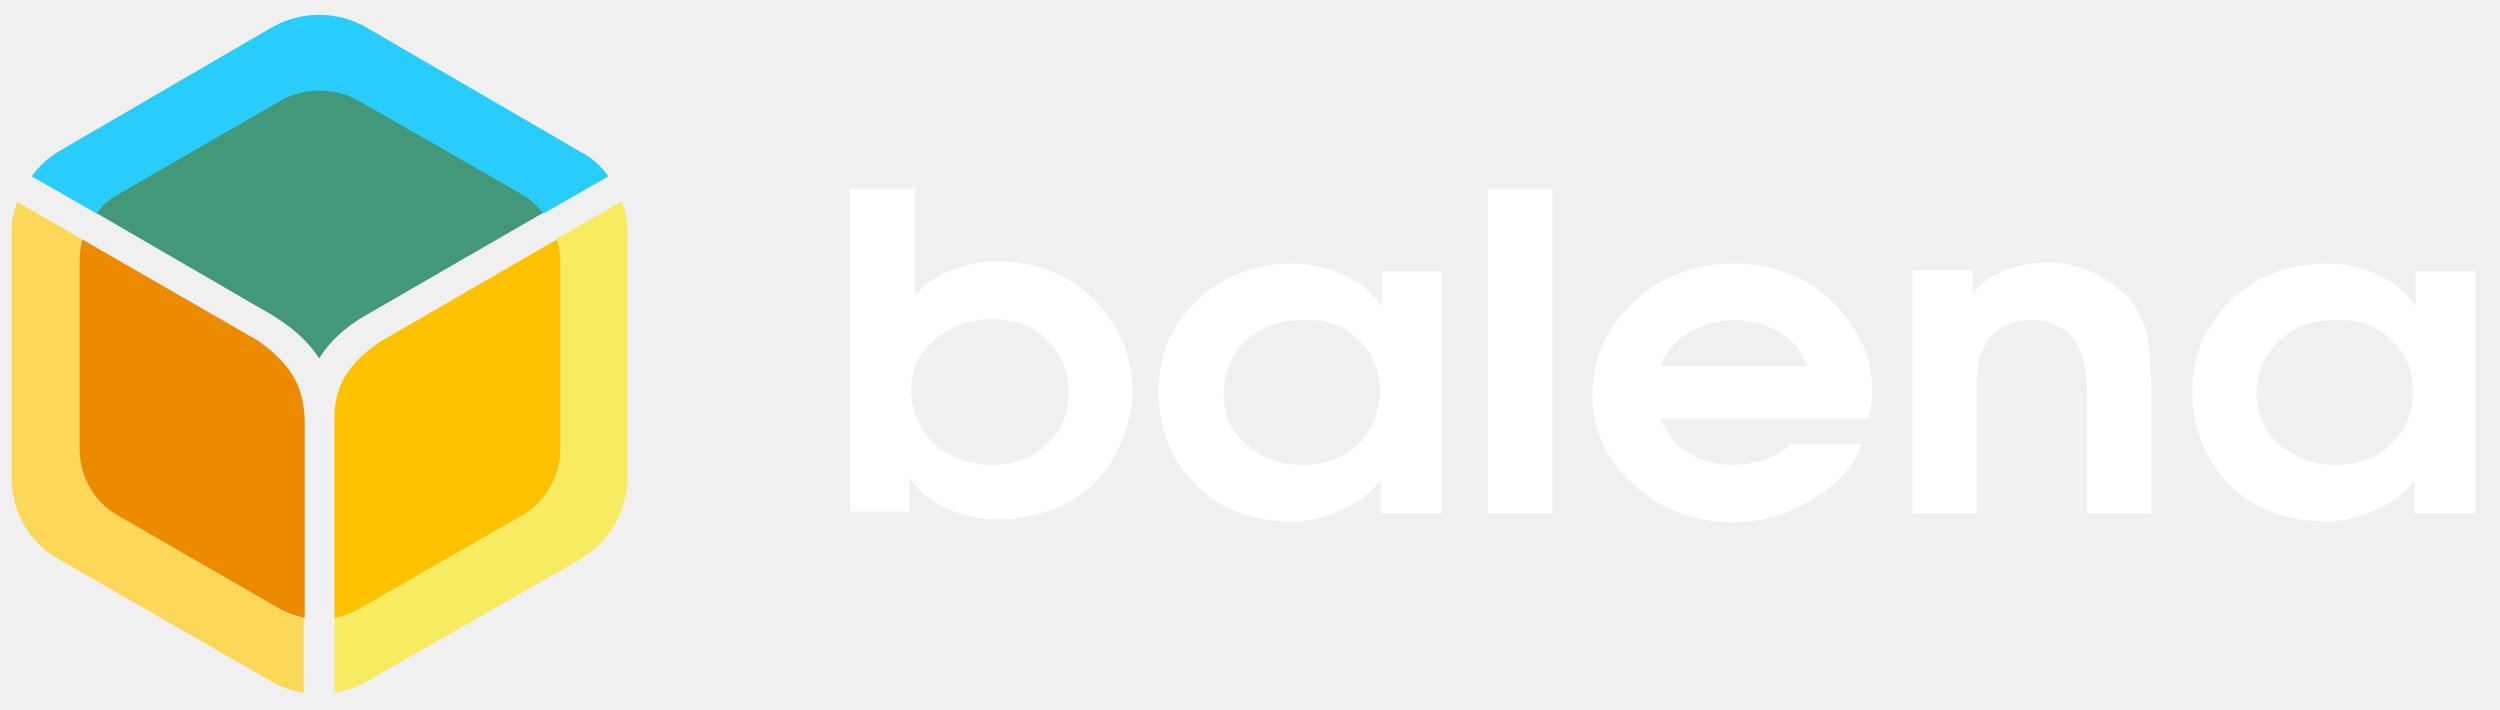
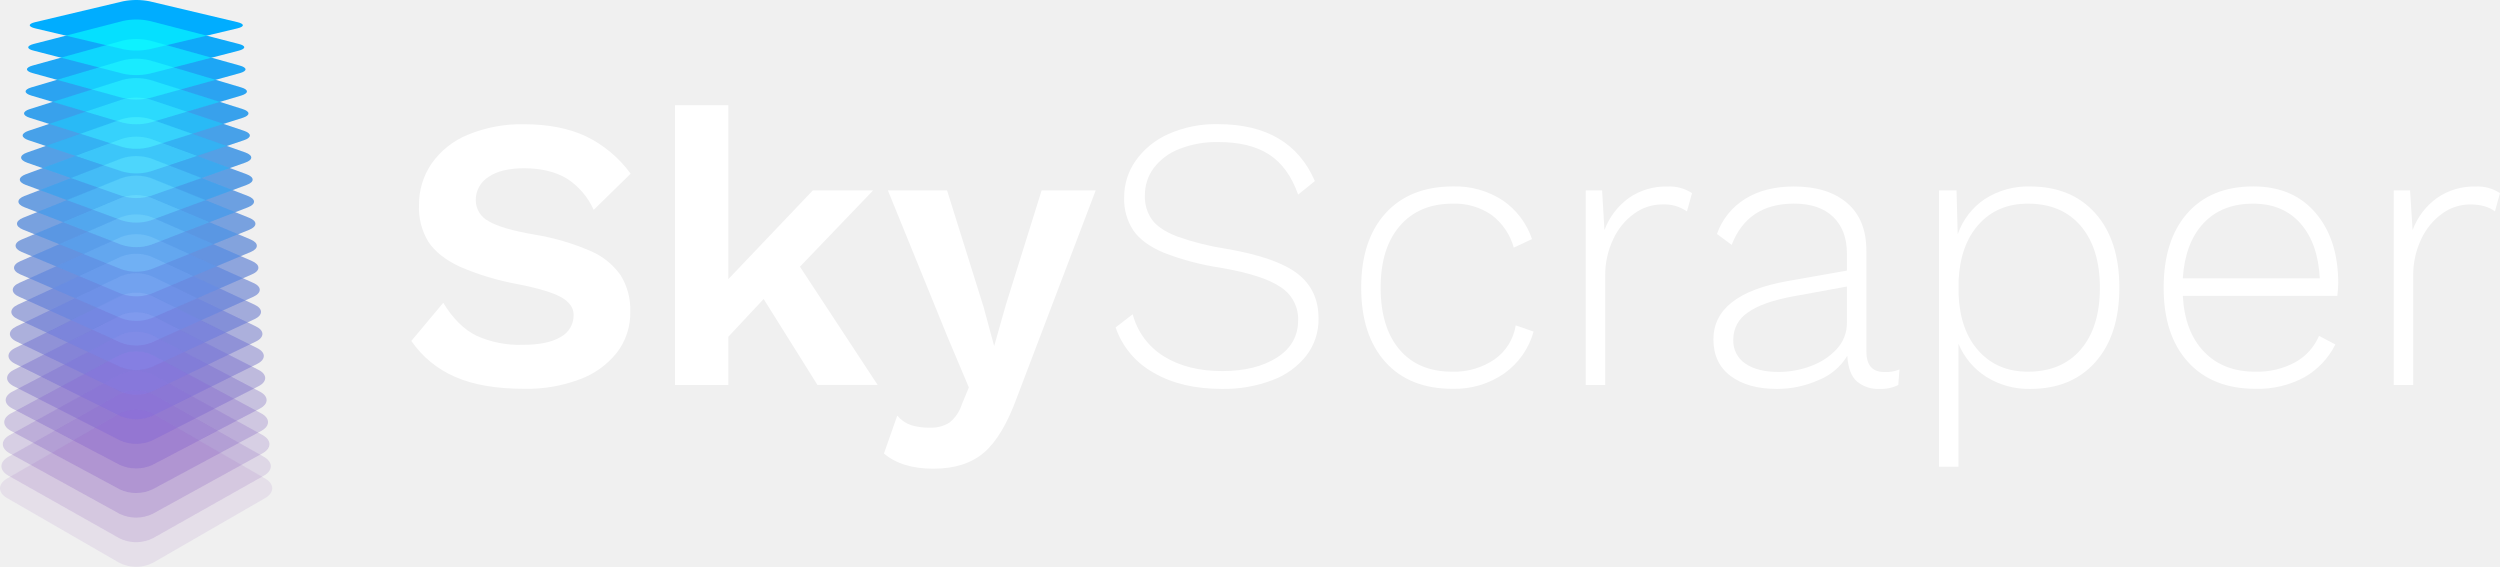
- <svg xmlns="http://www.w3.org/2000/svg" version="1.1" x="0px" y="0px" viewBox="0 0 260.9 74" style="enable-background:new 0 0 260.9 74;" xml:space="preserve">
-   <style type="text/css">
- 	.st0{display:none;}
- 	.st1{display:inline;}
- 	.st2{fill:#FFFFFF;}
- 	.st3{fill:#FFC100;}
- 	.st4{fill:#F6EB61;}
- 	.st5{fill:#439879;}
- 	.st6{fill:#28CDFB;}
- 	.st7{fill:#FDD757;}
- 	.st8{fill:#EC8B00;}
- </style>
-   <g id="Ebene_1">
-     <g>
-       <path class="st2" d="M88.8,19.7h6.7v11.1h0.1c0.7-1,1.7-1.7,2.9-2.3c1.2-0.5,2.5-0.9,3.8-1.1c0.3,0,0.7-0.1,1-0.1    c0.3,0,0.6,0,0.9,0c4.1,0,7.5,1.4,10.1,4.1c2.6,2.7,3.9,5.9,3.9,9.4c0,0.5,0,1.1-0.1,1.6c-0.1,0.6-0.2,1.1-0.4,1.7    c-0.3,1.1-0.7,2.2-1.2,3.2c-0.5,1-1.2,2-1.9,2.7c-1.2,1.4-2.8,2.4-4.6,3.1c-1.8,0.7-3.7,1.1-5.6,1.1c-1.9,0-3.7-0.3-5.3-1    c-1.6-0.7-3-1.7-4.1-3.2l-0.1,0v3.4h-6.2V19.7z M97.6,35.4c-1.7,1.4-2.5,3.1-2.5,5.2c0,2.2,0.8,4.1,2.3,5.6    c1.5,1.5,3.6,2.3,6.1,2.3c2.4,0,4.3-0.7,5.8-2.2c1.5-1.4,2.2-3.2,2.2-5.4c0-2.1-0.7-3.9-2.2-5.4c-1.5-1.5-3.4-2.2-5.8-2.2    C101.2,33.3,99.3,34,97.6,35.4z" />
-       <path class="st2" d="M150.3,53.6h-6.2v-3.4h-0.1c-0.8,1.1-1.9,2-3.3,2.7c-1.4,0.7-2.8,1.2-4.3,1.4c-0.3,0-0.6,0.1-0.9,0.1    c-0.3,0-0.6,0-0.9,0c-2.2,0-4.1-0.4-5.8-1.1c-1.7-0.7-3.2-1.8-4.4-3.1c-1.1-1.2-2-2.6-2.6-4.2c-0.6-1.6-0.9-3.3-0.9-5    c0-1.8,0.3-3.4,0.8-4.9c0.6-1.5,1.5-2.9,2.7-4.2c1.4-1.5,3-2.6,4.7-3.3c1.7-0.7,3.6-1.1,5.7-1.1c1.9,0,3.7,0.4,5.3,1.1    c1.6,0.7,3,1.8,4.1,3.3v-3.6h6.2V53.6z M144,40.8c0-2.1-0.7-3.9-2.2-5.3c-1.5-1.5-3.4-2.2-5.8-2.1c-2.5,0-4.5,0.7-6,2.2    c-1.6,1.5-2.3,3.4-2.3,5.6c0,2.1,0.8,3.8,2.4,5.2c1.6,1.4,3.6,2.1,5.8,2.1c2.4,0,4.4-0.7,5.9-2.2C143.2,44.9,144,43,144,40.8    L144,40.8z" />
-       <path class="st2" d="M155.3,19.7h6.7v33.9h-6.7V19.7z" />
-       <path class="st2" d="M173.3,43.6c0.5,1.5,1.4,2.7,2.8,3.6c1.4,0.9,2.9,1.3,4.6,1.3c1.3,0,2.5-0.2,3.6-0.6c1.1-0.4,2-0.9,2.6-1.6    l7.4,0c-0.8,2.3-2.5,4.2-5.1,5.8c-2.6,1.6-5.3,2.4-8.3,2.4c-4.1,0-7.5-1.3-10.4-3.9c-2.9-2.6-4.3-5.7-4.3-9.4c0-3.8,1.4-7,4.3-9.7    c2.9-2.7,6.4-4,10.5-4c4,0,7.4,1.3,10.2,4c2.8,2.7,4.2,5.8,4.2,9.3c0,0.4,0,0.8-0.1,1.2c-0.1,0.4-0.1,0.8-0.2,1.1    c0,0.1-0.1,0.2-0.1,0.3c0,0.1,0,0.2,0,0.3H173.3z M188.6,38.2c-0.5-1.5-1.5-2.7-2.9-3.5c-1.4-0.9-3-1.3-4.7-1.3    c-0.1,0-0.1,0-0.2,0c-0.1,0-0.1,0-0.2,0c-1.6,0.1-3.1,0.6-4.5,1.4c-1.4,0.9-2.4,2-2.8,3.4H188.6z" />
-       <path class="st2" d="M199.7,28.2h6.2v2.3h0.1c0.8-0.9,1.8-1.7,3-2.2c1.3-0.5,2.6-0.8,4-0.9c0.1,0,0.2,0,0.3,0c0.1,0,0.2,0,0.3,0    c0.1,0,0.3,0,0.4,0c0.1,0,0.3,0,0.4,0c1.3,0.1,2.6,0.4,3.9,1c1.3,0.5,2.3,1.3,3.3,2.2c0.1,0.1,0.3,0.2,0.4,0.3    c0.1,0.1,0.2,0.2,0.3,0.4c1.1,1.4,1.7,2.8,1.9,4.4s0.3,3.1,0.3,4.8v13.1h-6.7v-12c0-0.4,0-0.8,0-1.2c0-0.4,0-0.9-0.1-1.3    c-0.1-0.7-0.2-1.3-0.4-1.9c-0.2-0.6-0.4-1.2-0.8-1.7c-0.4-0.6-1-1.1-1.8-1.5c-0.8-0.4-1.5-0.6-2.3-0.6c0,0-0.1,0-0.1,0    c-0.1,0-0.1,0-0.2,0c-0.1,0-0.2,0-0.3,0c-0.1,0-0.2,0-0.4,0c-0.8,0.1-1.5,0.3-2.3,0.7c-0.7,0.4-1.3,0.9-1.7,1.5    c-0.3,0.5-0.6,1.1-0.8,1.7c-0.2,0.7-0.3,1.3-0.3,2c0,0.4,0,0.8,0,1.2c0,0.4,0,0.8,0,1.1c0,0.1,0,0.2,0,0.3c0,0.1,0,0.1,0,0.2v11.5    h-6.7V28.2z" />
-       <path class="st2" d="M258.2,53.6H252v-3.4h-0.1c-0.8,1.1-1.9,2-3.3,2.7c-1.4,0.7-2.8,1.2-4.3,1.4c-0.3,0-0.6,0.1-0.9,0.1    c-0.3,0-0.6,0-0.9,0c-2.2,0-4.1-0.4-5.8-1.1c-1.7-0.7-3.2-1.8-4.4-3.1c-1.1-1.2-2-2.6-2.6-4.2c-0.6-1.6-0.9-3.3-0.9-5    c0-1.8,0.3-3.4,0.8-4.9c0.6-1.5,1.5-2.9,2.7-4.2c1.4-1.5,3-2.6,4.7-3.3c1.7-0.7,3.6-1.1,5.7-1.1c1.9,0,3.7,0.4,5.3,1.1    c1.6,0.7,3,1.8,4.1,3.3v-3.6h6.2V53.6z M251.8,40.8c0-2.1-0.7-3.9-2.2-5.3c-1.5-1.5-3.4-2.2-5.8-2.1c-2.5,0-4.5,0.7-6,2.2    c-1.6,1.5-2.3,3.4-2.3,5.6c0,2.1,0.8,3.8,2.4,5.2c1.6,1.4,3.6,2.1,5.8,2.1c2.4,0,4.4-0.7,5.9-2.2C251.1,44.9,251.8,43,251.8,40.8    L251.8,40.8z" />
-     </g>
-     <g>
-       <path class="st3" d="M34.9,43.9v20.6c0.9-0.2,1.7-0.4,2.5-0.9l17.1-9.8c2.5-1.4,4-4.1,4-7V27.3c0-0.8-0.1-1.6-0.4-2.3L39.6,35.7    C35.7,38.4,34.9,40.9,34.9,43.9z" />
-       <path class="st4" d="M64.9,21l-6.8,3.9c0.2,0.7,0.4,1.5,0.4,2.3v19.6c0,2.9-1.6,5.6-4,7l-17.1,9.8c-0.8,0.4-1.6,0.7-2.5,0.9v7.8    c1.2-0.2,2.4-0.6,3.4-1.2l22.2-12.7c3.1-1.8,5-5.1,5-8.7V24.3C65.5,23.2,65.3,22.1,64.9,21z" />
-       <path class="st5" d="M33.3,37.4c1-1.6,2.5-3.1,4.7-4.4l18.7-10.8c-0.6-0.8-1.4-1.5-2.2-2l-17.1-9.8c-2.5-1.4-5.6-1.4-8.1,0    l-17,9.8c-0.9,0.5-1.6,1.2-2.3,2L28.6,33C30.8,34.4,32.3,35.8,33.3,37.4z" />
-       <path class="st6" d="M12.3,20.3l17-9.8c2.5-1.4,5.6-1.4,8.1,0l17.1,9.8c0.9,0.5,1.6,1.2,2.2,2l6.8-3.9c-0.8-1.1-1.8-2-3-2.6    L38.3,2.9c-3.1-1.8-6.9-1.8-10,0L6.3,15.7c-1.2,0.7-2.2,1.6-3,2.7l6.8,3.9C10.6,21.5,11.4,20.8,12.3,20.3z" />
-       <path class="st7" d="M29.3,63.6l-17-9.8c-2.5-1.4-4-4.1-4-7V27.2c0-0.8,0.1-1.5,0.3-2.2l-6.8-3.9c-0.4,1.1-0.6,2.1-0.6,3.2v25.5    c0,3.6,1.9,6.9,5,8.6l22.1,12.7c1,0.6,2.2,1,3.4,1.2v-7.8C30.9,64.4,30.1,64.1,29.3,63.6z" />
-       <path class="st8" d="M27,35.6L8.6,25c-0.2,0.7-0.3,1.5-0.3,2.2v19.6c0,2.9,1.5,5.6,4,7l17,9.8c0.8,0.4,1.6,0.7,2.5,0.9V43.9    C31.7,40.9,30.9,38.4,27,35.6z" />
+ <svg xmlns="http://www.w3.org/2000/svg" viewBox="0 0 739.87 167.74">
+   <g style="isolation:isolate">
+     <g id="ace4ff27-1561-4962-8aa9-515f33a6800c" data-name="Layer 2">
+       <g id="fa8d74f0-f611-4870-a878-293769aff6a1" data-name="Layer 2">
+         <path d="M173.28,40.28A35.5,35.5,0,0,1,186.64,51.4L175.7,62.11a21.4,21.4,0,0,0-7.95-9.27q-5-3-12.56-3.05c-4.6,0-8.16.86-10.65,2.59a8,8,0,0,0-3.74,6.85,7,7,0,0,0,3.8,6.22q3.79,2.31,13.7,4a70.21,70.21,0,0,1,16.48,4.84,20.93,20.93,0,0,1,8.92,7.2,19.31,19.31,0,0,1,2.83,10.77,19.24,19.24,0,0,1-4,12.15,25.09,25.09,0,0,1-11.06,7.89,44.12,44.12,0,0,1-16.18,2.77q-12.56,0-20.56-3.52a30.23,30.23,0,0,1-13-10.65l9.45-11.29q4.26,7,9.79,9.73a30.91,30.91,0,0,0,13.7,2.71q7.38,0,11.23-2.3a7.25,7.25,0,0,0,3.86-6.57q0-3.1-3.62-5.18t-13-3.92a78,78,0,0,1-17.11-5.18q-6.39-3-9.27-7.37A19.3,19.3,0,0,1,124,60.73a21.46,21.46,0,0,1,3.69-12.27,24.32,24.32,0,0,1,10.77-8.58,41.17,41.17,0,0,1,16.64-3.11Q165.67,36.77,173.28,40.28Z" style="fill:#fff" />
+         <path d="M226,88.49,215.55,99.66v14.28H199.77V31.13h15.78V82.61l25-26.26H258.4L236.74,78.93l23,35H241.93Z" style="fill:#fff" />
+         <path d="M301,117.52q-4.27,11.74-9.85,16.47t-14.92,4.72q-9.33,0-14.63-4.49L265.54,123a9.46,9.46,0,0,0,4.09,2.83,18.13,18.13,0,0,0,5.58.74,10.09,10.09,0,0,0,5.76-1.49,11.22,11.22,0,0,0,3.69-5.42l2.07-5-6.33-15L262.77,56.35h17.51l10.83,34.56,3.11,11.52,3.46-12.21,10.59-33.87h16Z" style="fill:#fff" />
+         <path d="M389.13,53.59l-4.95,4q-2.88-8.17-8.58-11.86t-15-3.69a30,30,0,0,0-11.64,2.07,17.27,17.27,0,0,0-7.54,5.65,13.35,13.35,0,0,0-2.59,8.06A11.65,11.65,0,0,0,341,65.11Q343.17,68,348.41,70a79.71,79.71,0,0,0,14.46,3.63Q377.73,76.16,384,81t6.22,13.36a17.49,17.49,0,0,1-3.57,10.83,22.78,22.78,0,0,1-10.08,7.31,40,40,0,0,1-14.92,2.6q-12,0-20.21-4.78A24.36,24.36,0,0,1,330.16,96.9L335.22,93a20.81,20.81,0,0,0,9.28,12.5q7,4.32,17.22,4.32,9.9,0,16.18-4t6.28-11.06A11.21,11.21,0,0,0,379.05,85q-5.13-3.57-17.79-5.76a78,78,0,0,1-16.94-4.49q-6.21-2.64-8.92-6.56a16.79,16.79,0,0,1-2.71-9.79,18.71,18.71,0,0,1,3.4-10.83,23.44,23.44,0,0,1,9.67-7.89,34.33,34.33,0,0,1,14.69-2.94Q381.87,36.77,389.13,53.59Z" style="fill:#fff" />
+         <path d="M444.71,59.29a22.64,22.64,0,0,1,8.69,11.46L448,73.28a18.15,18.15,0,0,0-6.57-9.67,19.08,19.08,0,0,0-11.51-3.34q-10,0-15.67,6.62T408.6,85.15q0,11.75,5.58,18.31T429.79,110a21.09,21.09,0,0,0,12.5-3.63,15.14,15.14,0,0,0,6.28-10.08l5.29,1.84a22.51,22.51,0,0,1-8.69,12.39,25.65,25.65,0,0,1-15.26,4.55q-12.8,0-19.93-7.95t-7.14-22q0-14.06,7.2-22t20-7.95A25.6,25.6,0,0,1,444.71,59.29Z" style="fill:#fff" />
+         <path d="M500.75,57.16l-1.5,5.41a11.72,11.72,0,0,0-7.37-2.07,14.05,14.05,0,0,0-8.24,2.71,19.15,19.15,0,0,0-6.22,7.6,24.62,24.62,0,0,0-2.36,10.88v32.25H469.3V56.35h4.84l.69,11.75a20.56,20.56,0,0,1,7.2-9.5,19.2,19.2,0,0,1,11.46-3.4A12,12,0,0,1,500.75,57.16Z" style="fill:#fff" />
+         <path d="M562.14,109.34l-.35,4.6a11.61,11.61,0,0,1-5.64,1.16,9.69,9.69,0,0,1-6.57-2.19q-2.54-2.19-2.88-7.6a17.5,17.5,0,0,1-8.52,7.19,30.17,30.17,0,0,1-12.32,2.6q-8.54,0-13.65-3.8t-5.13-10.83q0-13.36,21.89-17.28l17.62-3.11V75c0-4.61-1.37-8.21-4.09-10.83s-6.59-3.91-11.58-3.91q-13.71,0-18.43,12.21l-4.37-3.23a20.1,20.1,0,0,1,8.41-10.42q5.87-3.63,14.39-3.63,10,0,15.73,4.9t5.7,14.22V104c0,4.07,1.76,6.1,5.3,6.1A10.19,10.19,0,0,0,562.14,109.34Zm-26.26-1a19.28,19.28,0,0,0,7.66-5,11.21,11.21,0,0,0,3.05-7.9V84.8l-15.78,2.88q-9.33,1.72-13.59,4.84a9.43,9.43,0,0,0-4.26,8,8.07,8.07,0,0,0,3.57,7.08q3.57,2.48,9.9,2.48A27.64,27.64,0,0,0,535.88,108.36Z" style="fill:#fff" />
+         <path d="M620.13,63.15q7.1,8,7.09,22t-7.09,22q-7.08,7.95-19.29,7.95a23.54,23.54,0,0,1-13-3.57,21.2,21.2,0,0,1-8.23-9.79v36.39h-5.76V56.35h5.18l.35,13a20.66,20.66,0,0,1,8-10.43,23.6,23.6,0,0,1,13.42-3.74Q613.05,55.2,620.13,63.15Zm-4.32,40.26q5.66-6.63,5.65-18.26t-5.65-18.26q-5.64-6.62-15.66-6.62-9,0-14.51,6.1t-6,16.7v4.15q.45,10.61,6,16.7T600.15,110Q610.17,110,615.81,103.41Z" style="fill:#fff" />
+         <path d="M691.72,87.57H646q.57,10.59,6.28,16.53T667.53,110a23.32,23.32,0,0,0,11.69-2.77,16.1,16.1,0,0,0,7.09-7.83l4.83,2.54a22.85,22.85,0,0,1-9.21,9.73,28.78,28.78,0,0,1-14.4,3.4q-12.78,0-20-7.95t-7.2-22q0-14.06,7-22t19.52-7.95q11.74,0,18.43,7.83T692,83.77A31.4,31.4,0,0,1,691.72,87.57ZM652.1,66.09q-5.42,5.8-6.11,16.29h40.55Q686,72,680.83,66.14t-14-5.87Q657.51,60.27,652.1,66.09Z" style="fill:#fff" />
+         <path d="M739.87,57.16l-1.5,5.41c-1.77-1.38-4.22-2.07-7.37-2.07a14.05,14.05,0,0,0-8.24,2.71,19.23,19.23,0,0,0-6.22,7.6,24.76,24.76,0,0,0-2.36,10.88v32.25h-5.76V56.35h4.84L714,68.1a20.56,20.56,0,0,1,7.2-9.5,19.22,19.22,0,0,1,11.46-3.4A12,12,0,0,1,739.87,57.16Z" style="fill:#fff" />
+         <path d="M78.49,141.63,45.27,122.47a11,11,0,0,0-10,0L2.07,141.63c-2.76,1.59-2.76,4.17,0,5.76l33.22,19.16a11,11,0,0,0,10,0l33.22-19.16C81.25,145.8,81.25,143.22,78.49,141.63Z" style="fill:#61199b;opacity:0.08" />
+         <path d="M35.34,159.31a11.14,11.14,0,0,0,9.88,0L78.1,140.77c2.73-1.54,2.73-4,0-5.58L45.22,116.65a11.21,11.21,0,0,0-9.88,0L2.47,135.19c-2.73,1.54-2.73,4,0,5.58Z" style="fill:#5c20a0;opacity:0.124;mix-blend-mode:screen" />
+         <path d="M35.4,152.07a11.24,11.24,0,0,0,9.77,0l32.54-17.92c2.7-1.49,2.7-3.9,0-5.39L45.17,110.84a11.24,11.24,0,0,0-9.77,0L2.86,128.76c-2.7,1.49-2.7,3.9,0,5.39Z" style="fill:#5827a5;opacity:0.168;mix-blend-mode:screen" />
+         <path d="M35.45,144.83a11.36,11.36,0,0,0,9.67,0l32.19-17.3c2.68-1.44,2.68-3.76,0-5.2L45.12,105a11.36,11.36,0,0,0-9.67,0L3.26,122.33c-2.67,1.44-2.67,3.76,0,5.2Z" style="fill:#532ea9;opacity:0.211;mix-blend-mode:screen" />
+         <path d="M35.5,137.6a11.6,11.6,0,0,0,9.58,0l31.84-16.69c2.64-1.38,2.64-3.63,0-5L45.08,99.21a11.6,11.6,0,0,0-9.58,0L3.66,115.9c-2.64,1.38-2.64,3.63,0,5Z" style="fill:#4f35ae;opacity:0.255;mix-blend-mode:screen" />
+         <path d="M35.56,130.36a11.74,11.74,0,0,0,9.47,0l31.5-16.07c2.61-1.33,2.61-3.49,0-4.82L45,93.4a11.74,11.74,0,0,0-9.47,0L4.06,109.47c-2.62,1.33-2.62,3.49,0,4.82Z" style="fill:#4a3cb3;opacity:0.299;mix-blend-mode:screen" />
+         <path d="M35.61,123.12a11.91,11.91,0,0,0,9.37,0l31.16-15.44c2.58-1.29,2.58-3.36,0-4.65L45,87.59a11.83,11.83,0,0,0-9.37,0L4.45,103c-2.58,1.29-2.58,3.36,0,4.65Z" style="fill:#4543b8;opacity:0.343;mix-blend-mode:screen" />
+         <path d="M35.67,115.89a12.08,12.08,0,0,0,9.26,0l30.82-14.83c2.55-1.23,2.55-3.23,0-4.46L44.93,81.77a12.08,12.08,0,0,0-9.26,0L4.85,96.6c-2.56,1.23-2.56,3.23,0,4.46Z" style="fill:#414abc;opacity:0.387;mix-blend-mode:screen" />
+         <path d="M35.72,108.65a12.29,12.29,0,0,0,9.16,0L75.35,94.44c2.53-1.18,2.53-3.09,0-4.27L44.88,76a12.29,12.29,0,0,0-9.16,0L5.25,90.17c-2.53,1.18-2.53,3.09,0,4.27Z" style="fill:#3c51c1;opacity:0.43;mix-blend-mode:screen" />
+         <path d="M35.78,101.41a12.5,12.5,0,0,0,9,0L75,87.82c2.5-1.13,2.5-3,0-4.08L44.83,70.15a12.5,12.5,0,0,0-9,0L5.65,83.74c-2.5,1.12-2.5,3,0,4.08Z" style="fill:#3758c6;opacity:0.474;mix-blend-mode:screen" />
+         <path d="M35.83,94.17a12.77,12.77,0,0,0,9,0l29.79-13c2.47-1.07,2.47-2.82,0-3.9l-29.79-13a12.88,12.88,0,0,0-9,0L6,77.3c-2.47,1.08-2.47,2.83,0,3.9Z" style="fill:#335fcb;opacity:0.518;mix-blend-mode:screen" />
+         <path d="M35.88,86.94a13.18,13.18,0,0,0,8.85,0L74.18,74.58c2.44-1,2.44-2.68,0-3.71L44.73,58.52a13.06,13.06,0,0,0-8.85,0L6.44,70.87c-2.44,1-2.44,2.69,0,3.71Z" style="fill:#2e67cf;opacity:0.562;mix-blend-mode:screen" />
+         <path d="M35.94,79.7a13.49,13.49,0,0,0,8.74,0L73.78,68c2.42-1,2.42-2.56,0-3.53L44.68,52.71a13.36,13.36,0,0,0-8.74,0L6.84,64.44c-2.42,1-2.42,2.55,0,3.53Z" style="fill:#2a6ed4;opacity:0.606;mix-blend-mode:screen" />
+         <path d="M36,72.46a13.9,13.9,0,0,0,8.65,0L73.39,61.35c2.39-.93,2.39-2.42,0-3.34L44.64,46.89a13.9,13.9,0,0,0-8.65,0L7.24,58c-2.39.92-2.39,2.41,0,3.34Z" style="fill:#2575d9;opacity:0.65;mix-blend-mode:screen" />
+         <path d="M36.05,65.23a14.3,14.3,0,0,0,8.54,0L73,54.73c2.36-.87,2.36-2.28,0-3.16L44.59,41.08a14.3,14.3,0,0,0-8.54,0L7.63,51.57c-2.35.88-2.35,2.29,0,3.16Z" style="fill:#207cde;opacity:0.693;mix-blend-mode:screen" />
+         <path d="M36.1,58a14.79,14.79,0,0,0,8.44,0l28.07-9.88c2.33-.82,2.33-2.15,0-3L44.54,35.26a15,15,0,0,0-8.44,0L8,45.14c-2.33.82-2.33,2.15,0,3Z" style="fill:#1c83e2;opacity:0.737;mix-blend-mode:screen" />
+         <path d="M36.16,50.75a15.31,15.31,0,0,0,8.33,0l27.73-9.26c2.3-.77,2.3-2,0-2.78L44.49,29.45a15.31,15.31,0,0,0-8.33,0L8.43,38.71c-2.3.77-2.3,2,0,2.78Z" style="fill:#178ae7;opacity:0.781;mix-blend-mode:screen" />
+         <path d="M36.21,43.51a16,16,0,0,0,8.23,0l27.38-8.64c2.28-.71,2.28-1.88,0-2.59L44.44,23.64a16,16,0,0,0-8.23,0L8.83,32.28c-2.28.71-2.28,1.88,0,2.59Z" style="fill:#1291ec;opacity:0.825;mix-blend-mode:screen" />
+         <path d="M36.26,36.28a16.94,16.94,0,0,0,8.13,0l27-8c2.25-.67,2.25-1.75,0-2.41l-27-8a16.94,16.94,0,0,0-8.13,0l-27,8c-2.24.66-2.24,1.74,0,2.41Z" style="fill:#0e98f1;opacity:0.869;mix-blend-mode:screen" />
+         <path d="M36.32,29a17.8,17.8,0,0,0,8,0L71,21.64c2.21-.62,2.21-1.61,0-2.23L44.34,12a17.8,17.8,0,0,0-8,0l-26.7,7.4c-2.21.62-2.21,1.61,0,2.23Z" style="fill:#099ff5;opacity:0.912;mix-blend-mode:screen" />
+         <path d="M36.37,21.8a18.55,18.55,0,0,0,7.92,0L70.65,15c2.18-.56,2.18-1.48,0-2L44.29,6.2a18.55,18.55,0,0,0-7.92,0L10,13c-2.19.56-2.19,1.48,0,2Z" style="fill:#05a6fa;opacity:0.956;mix-blend-mode:screen" />
+         <path d="M70.25,6.55,44.24.38a20.12,20.12,0,0,0-7.81,0l-26,6.17c-2.16.51-2.16,1.34,0,1.85l26,6.17a20.12,20.12,0,0,0,7.81,0l26-6.17C72.41,7.89,72.41,7.06,70.25,6.55Z" style="fill:#00adff;mix-blend-mode:screen" />
+       </g>
    </g>
  </g>
</svg>
